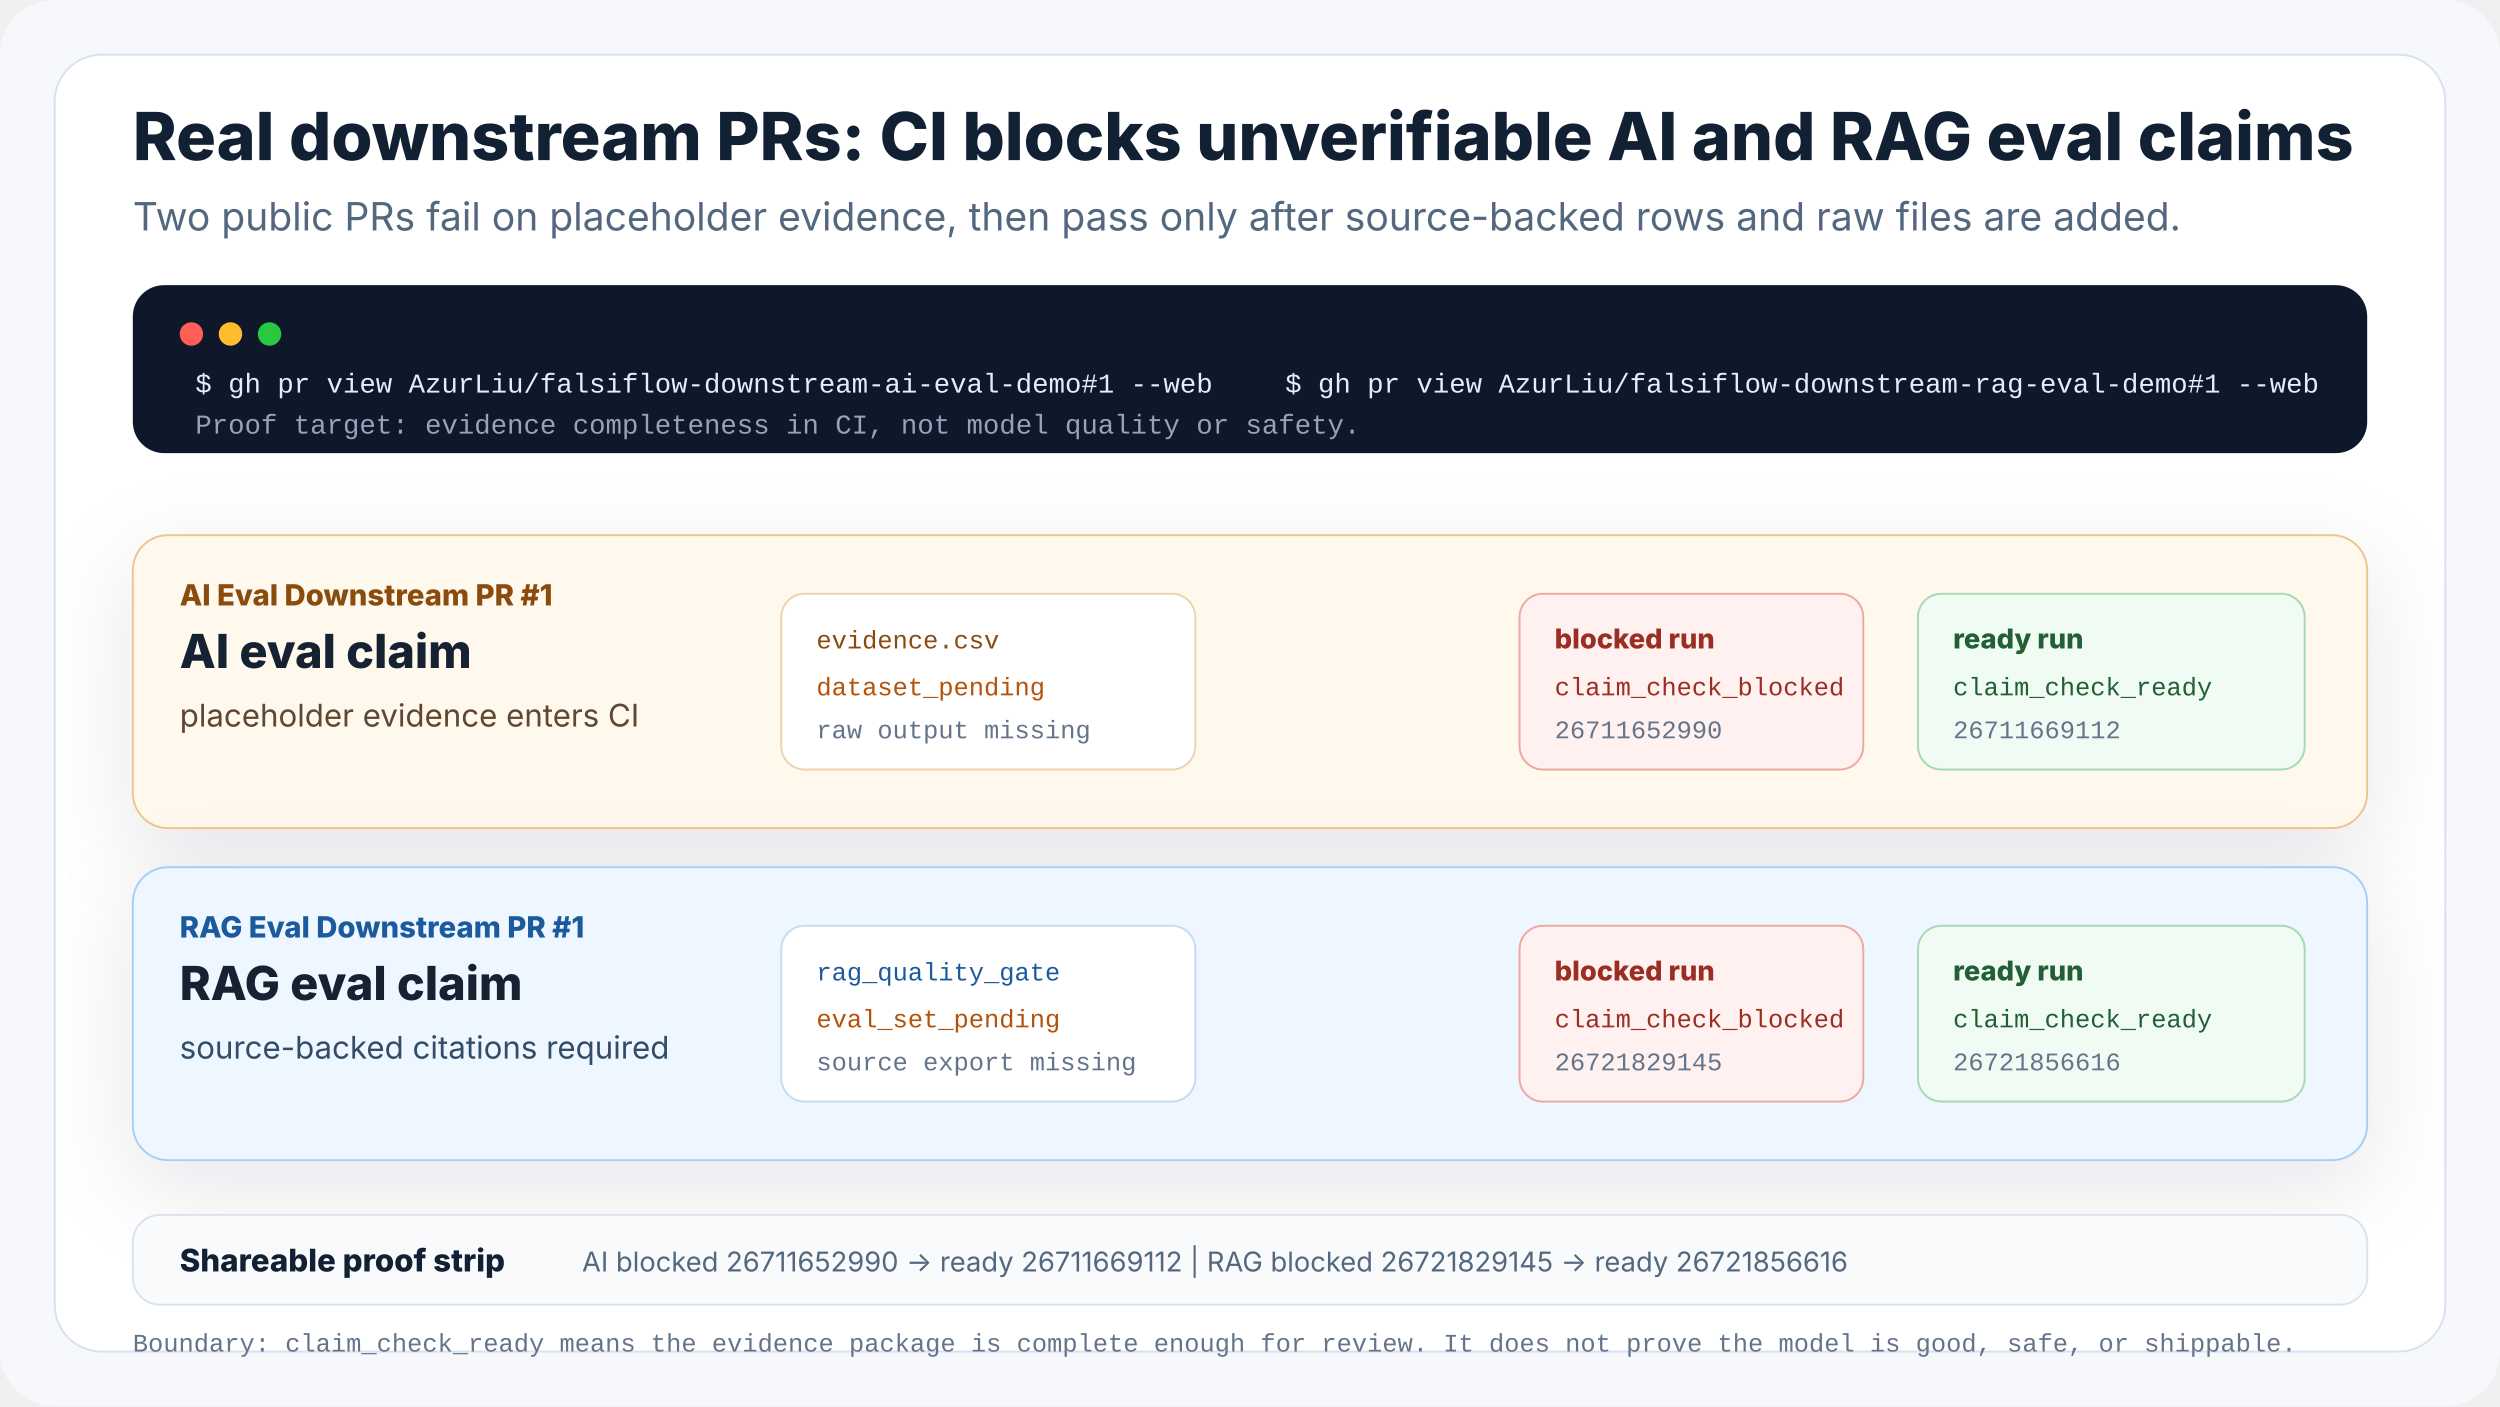
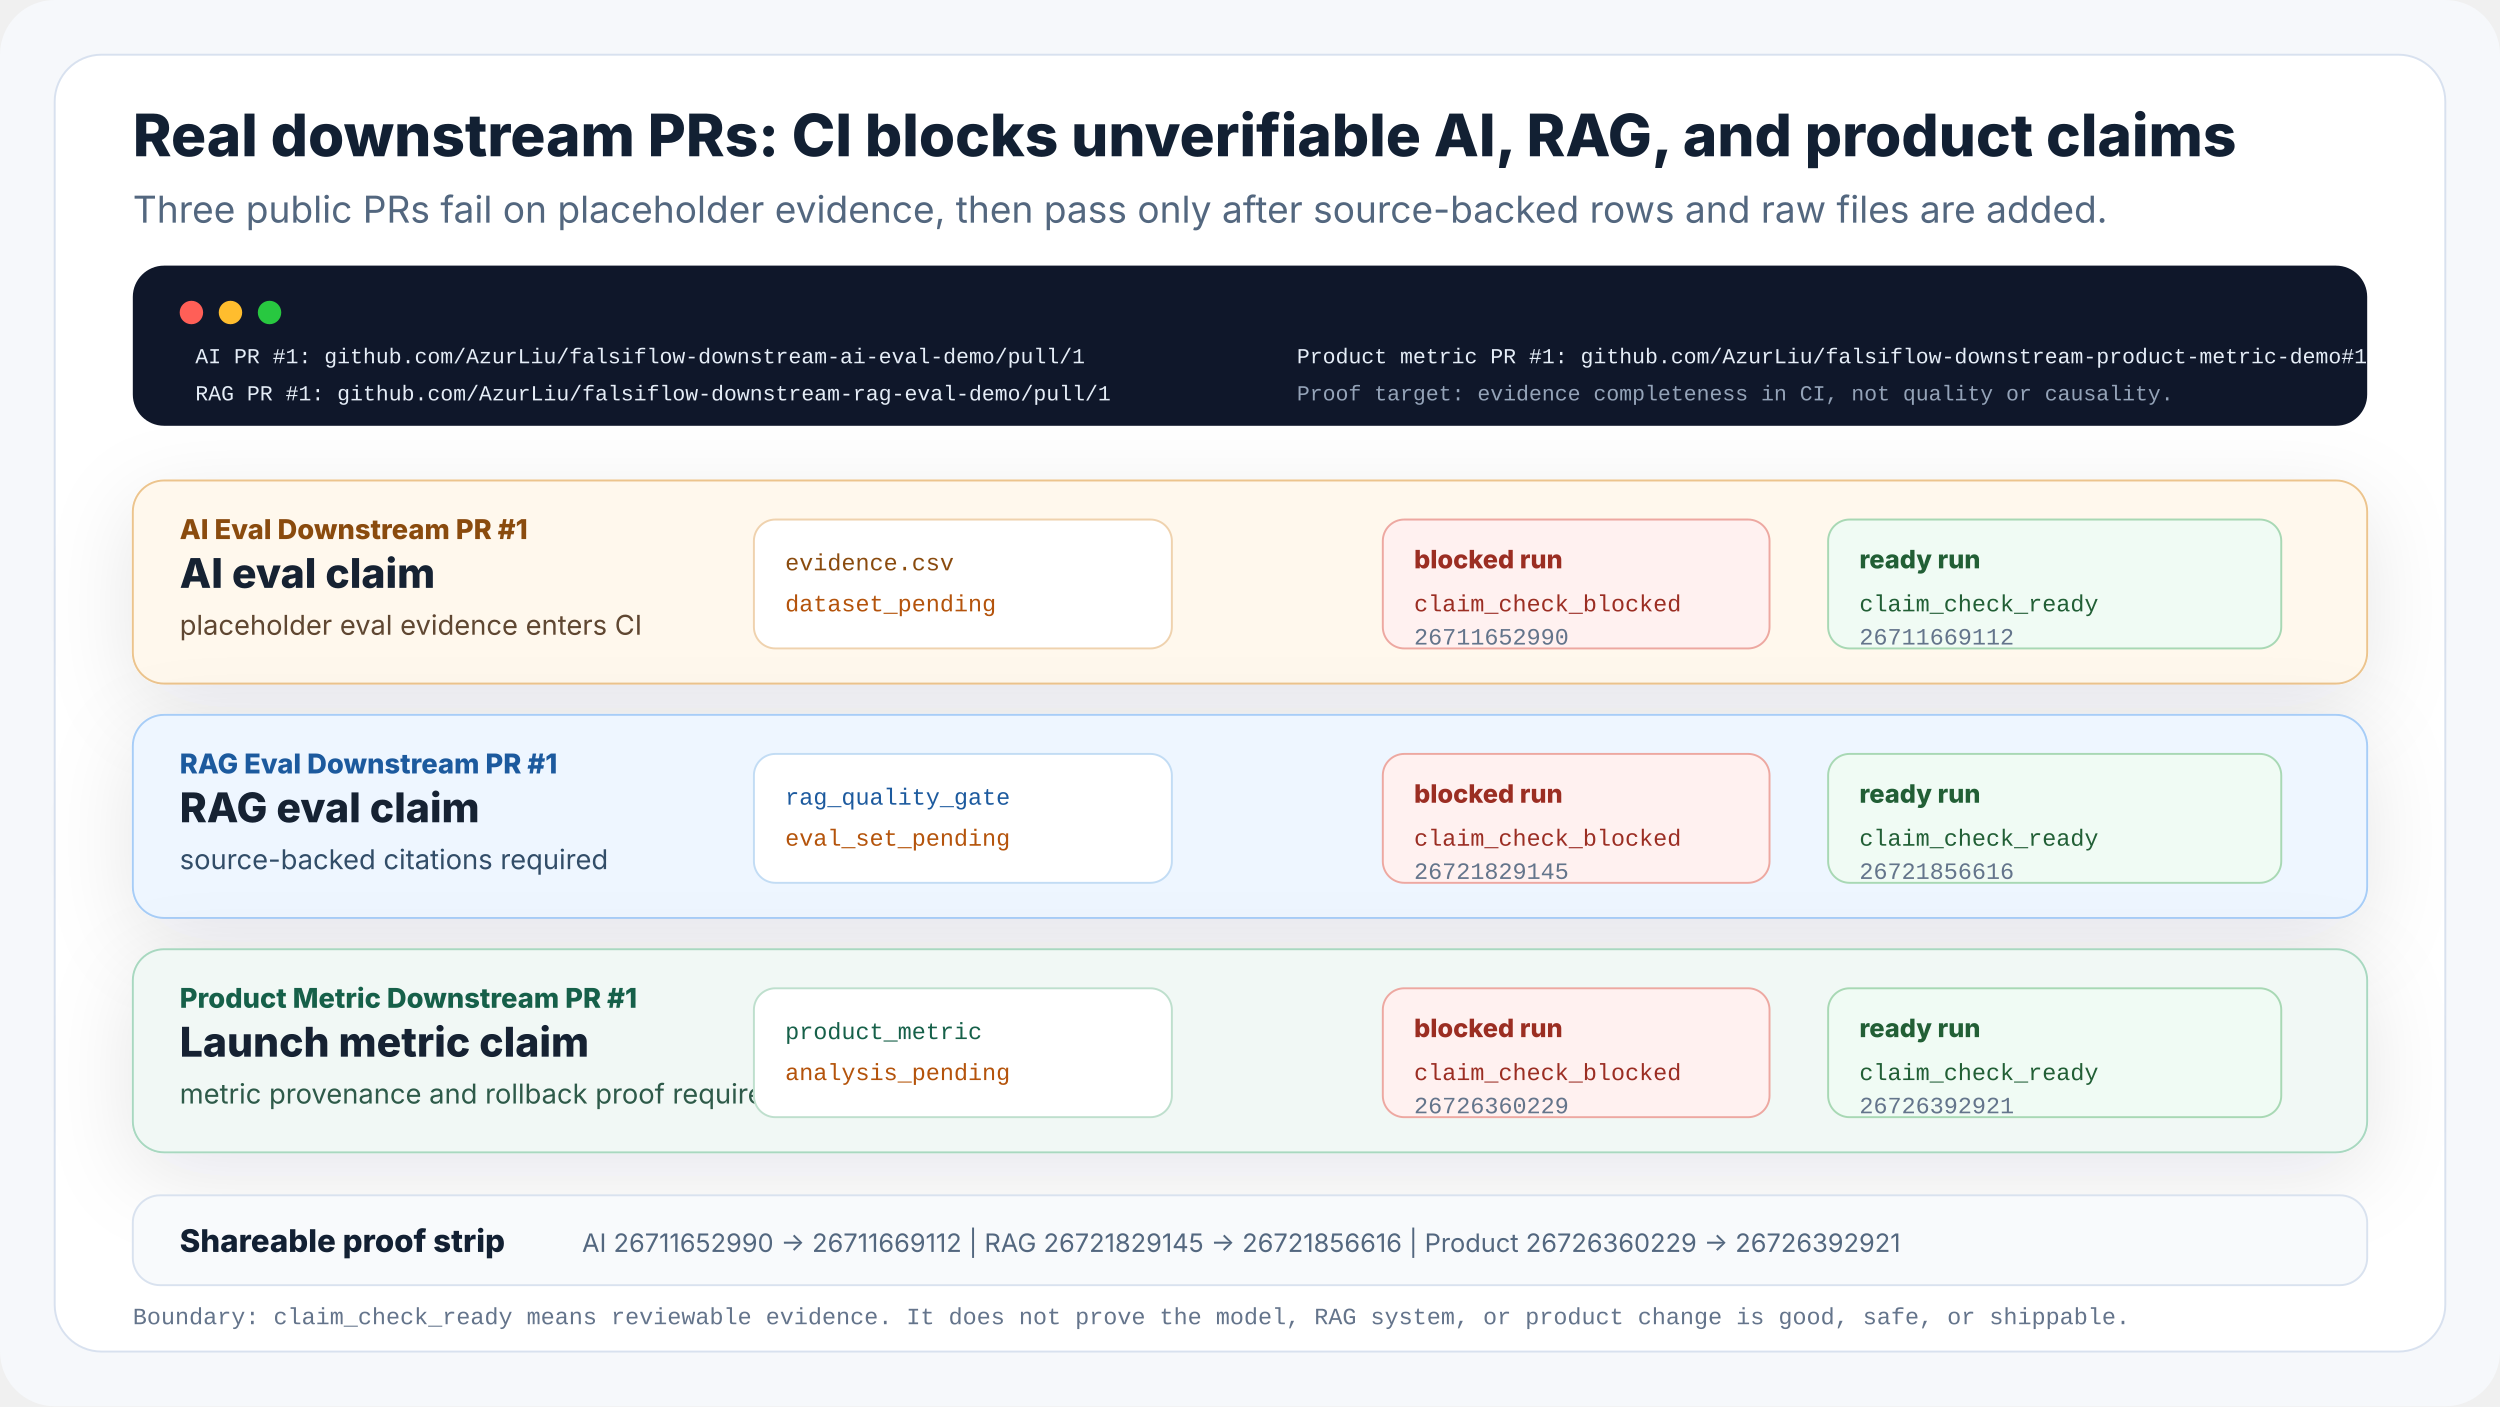
<svg xmlns="http://www.w3.org/2000/svg" width="1280" height="720" viewBox="0 0 1280 720" role="img" aria-labelledby="title desc">
  <style>
    .sans { font-family: Inter, Segoe UI, Arial, sans-serif; }
    .mono { font-family: SFMono-Regular, Consolas, Liberation Mono, Menlo, monospace; }
-     .panel { filter: drop-shadow(0 14px 24px rgba(15, 23, 42, 0.10)); }
+     .panel { filter: drop-shadow(0 12px 22px rgba(15, 23, 42, 0.10)); }
    .pulse-blocked { animation: pulseBlocked 8s ease-in-out infinite; }
    .pulse-ready { animation: pulseReady 8s ease-in-out infinite; animation-delay: 3.8s; }
    .trace { stroke-dasharray: 850; stroke-dashoffset: 850; animation: trace 8s ease-in-out infinite; }
    @keyframes pulseBlocked {
      0%, 100% { opacity: 0.96; }
      16%, 30% { opacity: 1; filter: drop-shadow(0 12px 24px rgba(190, 45, 37, 0.28)); }
    }
    @keyframes pulseReady {
      0%, 100% { opacity: 0.96; }
      16%, 30% { opacity: 1; filter: drop-shadow(0 12px 24px rgba(28, 122, 67, 0.28)); }
    }
    @keyframes trace {
      0% { stroke-dashoffset: 850; }
      35% { stroke-dashoffset: 430; }
      70%, 100% { stroke-dashoffset: 0; }
    }
    @media (prefers-reduced-motion: reduce) {
      .pulse-blocked, .pulse-ready, .trace { animation: none; }
      .trace { stroke-dashoffset: 0; }
    }
  </style>
  <rect width="1280" height="720" rx="28" fill="#f6f8fb" />
  <rect x="28" y="28" width="1224" height="664" rx="24" fill="#ffffff" stroke="#d8e1ef" />
  <g class="sans">
-     <text x="68" y="82" fill="#122033" font-size="34" font-weight="800">Real downstream PRs: CI blocks unverifiable AI and RAG eval claims</text>
-     <text x="68" y="118" fill="#53677f" font-size="20">Two public PRs fail on placeholder evidence, then pass only after source-backed rows and raw files are added.</text>
+     <text x="68" y="80" fill="#122033" font-size="30" font-weight="800">Real downstream PRs: CI blocks unverifiable AI, RAG, and product claims</text>
+     <text x="68" y="114" fill="#53677f" font-size="19">Three public PRs fail on placeholder evidence, then pass only after source-backed rows and raw files are added.</text>
  </g>
-   <g transform="translate(68 146)">
-     <rect width="1144" height="86" rx="16" fill="#0f172a" />
-     <g class="mono" font-size="14">
-       <circle cx="30" cy="25" r="6" fill="#ff5f57" />
-       <circle cx="50" cy="25" r="6" fill="#ffbd2e" />
-       <circle cx="70" cy="25" r="6" fill="#28c840" />
-       <text x="32" y="55" fill="#e5edf7">$ gh pr view AzurLiu/falsiflow-downstream-ai-eval-demo#1 --web</text>
-       <text x="590" y="55" fill="#e5edf7">$ gh pr view AzurLiu/falsiflow-downstream-rag-eval-demo#1 --web</text>
-       <text x="32" y="76" fill="#94a3b8">Proof target: evidence completeness in CI, not model quality or safety.</text>
+   <g transform="translate(68 136)">
+     <rect width="1144" height="82" rx="16" fill="#0f172a" />
+     <g class="mono" font-size="11">
+       <circle cx="30" cy="24" r="6" fill="#ff5f57" />
+       <circle cx="50" cy="24" r="6" fill="#ffbd2e" />
+       <circle cx="70" cy="24" r="6" fill="#28c840" />
+       <text x="32" y="50" fill="#e5edf7">AI PR #1: github.com/AzurLiu/falsiflow-downstream-ai-eval-demo/pull/1</text>
+       <text x="32" y="69" fill="#e5edf7">RAG PR #1: github.com/AzurLiu/falsiflow-downstream-rag-eval-demo/pull/1</text>
+       <text x="596" y="50" fill="#e5edf7">Product metric PR #1: github.com/AzurLiu/falsiflow-downstream-product-metric-demo#1</text>
+       <text x="596" y="69" fill="#94a3b8">Proof target: evidence completeness in CI, not quality or causality.</text>
    </g>
  </g>
  <g class="sans">
-     <g class="panel" transform="translate(68 274)">
-       <rect width="1144" height="150" rx="18" fill="#fff8ed" stroke="#ecc48d" />
-       <text x="24" y="36" fill="#8a4b10" font-size="15" font-weight="800">AI Eval Downstream PR #1</text>
-       <text x="24" y="68" fill="#122033" font-size="24" font-weight="800">AI eval claim</text>
-       <text x="24" y="98" fill="#5f4630" font-size="16">placeholder evidence enters CI</text>
-       <g class="mono" font-size="13">
-         <rect x="332" y="30" width="212" height="90" rx="12" fill="#ffffff" stroke="#efd2ae" />
-         <text x="350" y="58" fill="#8a4b10">evidence.csv</text>
-         <text x="350" y="82" fill="#b45309">dataset_pending</text>
-         <text x="350" y="104" fill="#64748b">raw output missing</text>
+     <g class="panel" transform="translate(68 246)">
+       <rect width="1144" height="104" rx="16" fill="#fff8ed" stroke="#ecc48d" />
+       <text x="24" y="30" fill="#8a4b10" font-size="14" font-weight="800">AI Eval Downstream PR #1</text>
+       <text x="24" y="55" fill="#122033" font-size="21" font-weight="800">AI eval claim</text>
+       <text x="24" y="79" fill="#5f4630" font-size="14">placeholder eval evidence enters CI</text>
+       <g class="mono" font-size="12">
+         <rect x="318" y="20" width="214" height="66" rx="11" fill="#ffffff" stroke="#efd2ae" />
+         <text x="334" y="46" fill="#8a4b10">evidence.csv</text>
+         <text x="334" y="67" fill="#b45309">dataset_pending</text>
      </g>
-       <path class="trace" d="M560 75 H690" fill="none" stroke="#aebdcd" stroke-width="6" stroke-linecap="round" />
+       <path class="trace" d="M550 53 H620" fill="none" stroke="#aebdcd" stroke-width="5" stroke-linecap="round" />
      <g class="pulse-blocked">
-         <rect x="710" y="30" width="176" height="90" rx="12" fill="#fff1f0" stroke="#eda8a1" />
-         <text x="728" y="58" fill="#9b2d24" font-size="14" font-weight="800">blocked run</text>
-         <text class="mono" x="728" y="82" fill="#9b2d24" font-size="13">claim_check_blocked</text>
-         <text class="mono" x="728" y="104" fill="#64748b" font-size="13">26711652990</text>
+         <rect x="640" y="20" width="198" height="66" rx="11" fill="#fff1f0" stroke="#eda8a1" />
+         <text x="656" y="45" fill="#9b2d24" font-size="13" font-weight="800">blocked run</text>
+         <text class="mono" x="656" y="67" fill="#9b2d24" font-size="12">claim_check_blocked</text>
+         <text class="mono" x="656" y="84" fill="#64748b" font-size="12">26711652990</text>
      </g>
      <g class="pulse-ready">
-         <rect x="914" y="30" width="198" height="90" rx="12" fill="#f0fbf4" stroke="#a8d8b4" />
-         <text x="932" y="58" fill="#205e35" font-size="14" font-weight="800">ready run</text>
-         <text class="mono" x="932" y="82" fill="#205e35" font-size="13">claim_check_ready</text>
-         <text class="mono" x="932" y="104" fill="#64748b" font-size="13">26711669112</text>
+         <rect x="868" y="20" width="232" height="66" rx="11" fill="#f0fbf4" stroke="#a8d8b4" />
+         <text x="884" y="45" fill="#205e35" font-size="13" font-weight="800">ready run</text>
+         <text class="mono" x="884" y="67" fill="#205e35" font-size="12">claim_check_ready</text>
+         <text class="mono" x="884" y="84" fill="#64748b" font-size="12">26711669112</text>
      </g>
    </g>
-     <g class="panel" transform="translate(68 444)">
-       <rect width="1144" height="150" rx="18" fill="#eef6ff" stroke="#a7cdf7" />
-       <text x="24" y="36" fill="#1d5a9e" font-size="15" font-weight="800">RAG Eval Downstream PR #1</text>
-       <text x="24" y="68" fill="#122033" font-size="24" font-weight="800">RAG eval claim</text>
-       <text x="24" y="98" fill="#314d68" font-size="16">source-backed citations required</text>
-       <g class="mono" font-size="13">
-         <rect x="332" y="30" width="212" height="90" rx="12" fill="#ffffff" stroke="#c2dcf4" />
-         <text x="350" y="58" fill="#1d5a9e">rag_quality_gate</text>
-         <text x="350" y="82" fill="#b45309">eval_set_pending</text>
-         <text x="350" y="104" fill="#64748b">source export missing</text>
+     <g class="panel" transform="translate(68 366)">
+       <rect width="1144" height="104" rx="16" fill="#eef6ff" stroke="#a7cdf7" />
+       <text x="24" y="30" fill="#1d5a9e" font-size="14" font-weight="800">RAG Eval Downstream PR #1</text>
+       <text x="24" y="55" fill="#122033" font-size="21" font-weight="800">RAG eval claim</text>
+       <text x="24" y="79" fill="#314d68" font-size="14">source-backed citations required</text>
+       <g class="mono" font-size="12">
+         <rect x="318" y="20" width="214" height="66" rx="11" fill="#ffffff" stroke="#c2dcf4" />
+         <text x="334" y="46" fill="#1d5a9e">rag_quality_gate</text>
+         <text x="334" y="67" fill="#b45309">eval_set_pending</text>
      </g>
-       <path class="trace" d="M560 75 H690" fill="none" stroke="#aebdcd" stroke-width="6" stroke-linecap="round" />
+       <path class="trace" d="M550 53 H620" fill="none" stroke="#aebdcd" stroke-width="5" stroke-linecap="round" />
      <g class="pulse-blocked">
-         <rect x="710" y="30" width="176" height="90" rx="12" fill="#fff1f0" stroke="#eda8a1" />
-         <text x="728" y="58" fill="#9b2d24" font-size="14" font-weight="800">blocked run</text>
-         <text class="mono" x="728" y="82" fill="#9b2d24" font-size="13">claim_check_blocked</text>
-         <text class="mono" x="728" y="104" fill="#64748b" font-size="13">26721829145</text>
+         <rect x="640" y="20" width="198" height="66" rx="11" fill="#fff1f0" stroke="#eda8a1" />
+         <text x="656" y="45" fill="#9b2d24" font-size="13" font-weight="800">blocked run</text>
+         <text class="mono" x="656" y="67" fill="#9b2d24" font-size="12">claim_check_blocked</text>
+         <text class="mono" x="656" y="84" fill="#64748b" font-size="12">26721829145</text>
      </g>
      <g class="pulse-ready">
-         <rect x="914" y="30" width="198" height="90" rx="12" fill="#f0fbf4" stroke="#a8d8b4" />
-         <text x="932" y="58" fill="#205e35" font-size="14" font-weight="800">ready run</text>
-         <text class="mono" x="932" y="82" fill="#205e35" font-size="13">claim_check_ready</text>
-         <text class="mono" x="932" y="104" fill="#64748b" font-size="13">26721856616</text>
+         <rect x="868" y="20" width="232" height="66" rx="11" fill="#f0fbf4" stroke="#a8d8b4" />
+         <text x="884" y="45" fill="#205e35" font-size="13" font-weight="800">ready run</text>
+         <text class="mono" x="884" y="67" fill="#205e35" font-size="12">claim_check_ready</text>
+         <text class="mono" x="884" y="84" fill="#64748b" font-size="12">26721856616</text>
+       </g>
+     </g>
+     <g class="panel" transform="translate(68 486)">
+       <rect width="1144" height="104" rx="16" fill="#f1f8f5" stroke="#a8d8c0" />
+       <text x="24" y="30" fill="#17614a" font-size="14" font-weight="800">Product Metric Downstream PR #1</text>
+       <text x="24" y="55" fill="#122033" font-size="21" font-weight="800">Launch metric claim</text>
+       <text x="24" y="79" fill="#2d5a49" font-size="14">metric provenance and rollback proof required</text>
+       <g class="mono" font-size="12">
+         <rect x="318" y="20" width="214" height="66" rx="11" fill="#ffffff" stroke="#bedfcd" />
+         <text x="334" y="46" fill="#17614a">product_metric</text>
+         <text x="334" y="67" fill="#b45309">analysis_pending</text>
+       </g>
+       <path class="trace" d="M550 53 H620" fill="none" stroke="#aebdcd" stroke-width="5" stroke-linecap="round" />
+       <g class="pulse-blocked">
+         <rect x="640" y="20" width="198" height="66" rx="11" fill="#fff1f0" stroke="#eda8a1" />
+         <text x="656" y="45" fill="#9b2d24" font-size="13" font-weight="800">blocked run</text>
+         <text class="mono" x="656" y="67" fill="#9b2d24" font-size="12">claim_check_blocked</text>
+         <text class="mono" x="656" y="84" fill="#64748b" font-size="12">26726360229</text>
+       </g>
+       <g class="pulse-ready">
+         <rect x="868" y="20" width="232" height="66" rx="11" fill="#f0fbf4" stroke="#a8d8b4" />
+         <text x="884" y="45" fill="#205e35" font-size="13" font-weight="800">ready run</text>
+         <text class="mono" x="884" y="67" fill="#205e35" font-size="12">claim_check_ready</text>
+         <text class="mono" x="884" y="84" fill="#64748b" font-size="12">26726392921</text>
      </g>
    </g>
  </g>
-   <g class="sans" transform="translate(68 622)">
+   <g class="sans" transform="translate(68 612)">
    <rect width="1144" height="46" rx="14" fill="#f8fafc" stroke="#d9e2ef" />
    <text x="24" y="29" fill="#122033" font-size="16" font-weight="800">Shareable proof strip</text>
-     <text x="230" y="29" fill="#53677f" font-size="14">AI blocked 26711652990 -&gt; ready 26711669112 | RAG blocked 26721829145 -&gt; ready 26721856616</text>
+     <text x="230" y="29" fill="#53677f" font-size="13">AI 26711652990 -&gt; 26711669112 | RAG 26721829145 -&gt; 26721856616 | Product 26726360229 -&gt; 26726392921</text>
  </g>
-   <text class="mono" x="68" y="692" fill="#64748b" font-size="13">Boundary: claim_check_ready means the evidence package is complete enough for review. It does not prove the model is good, safe, or shippable.</text>
+   <text class="mono" x="68" y="678" fill="#64748b" font-size="12">Boundary: claim_check_ready means reviewable evidence. It does not prove the model, RAG system, or product change is good, safe, or shippable.</text>
</svg>
